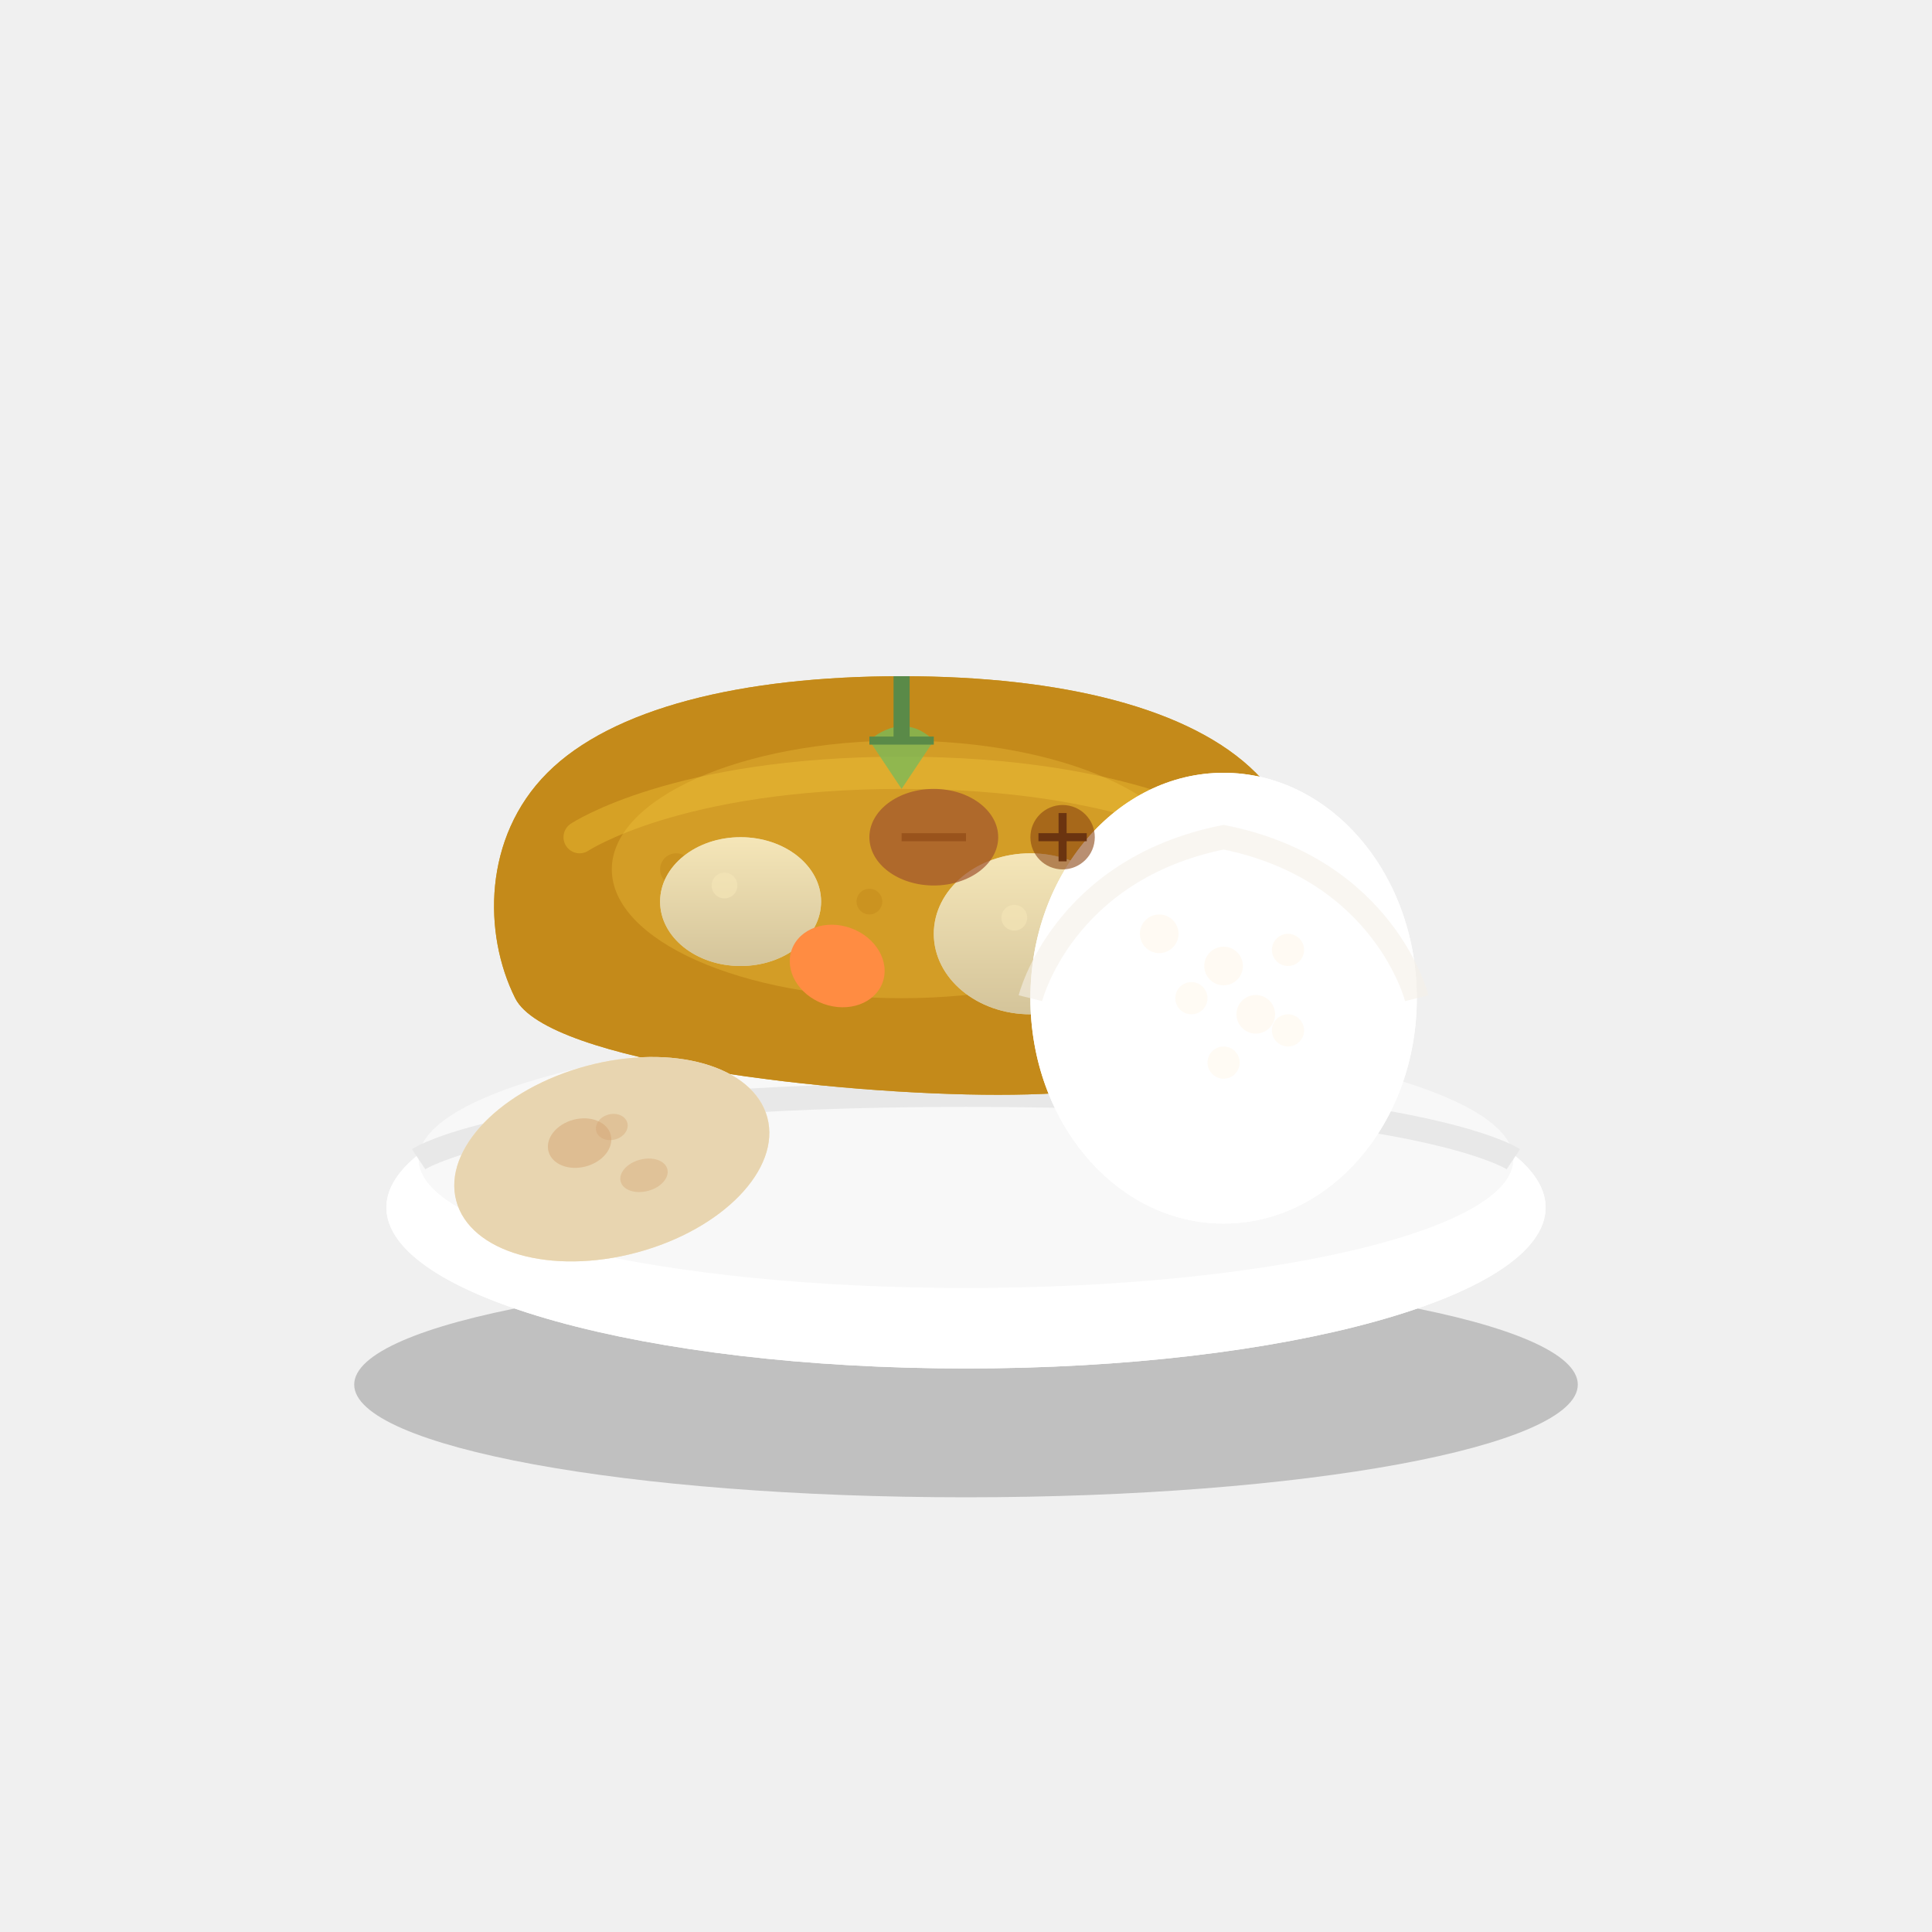
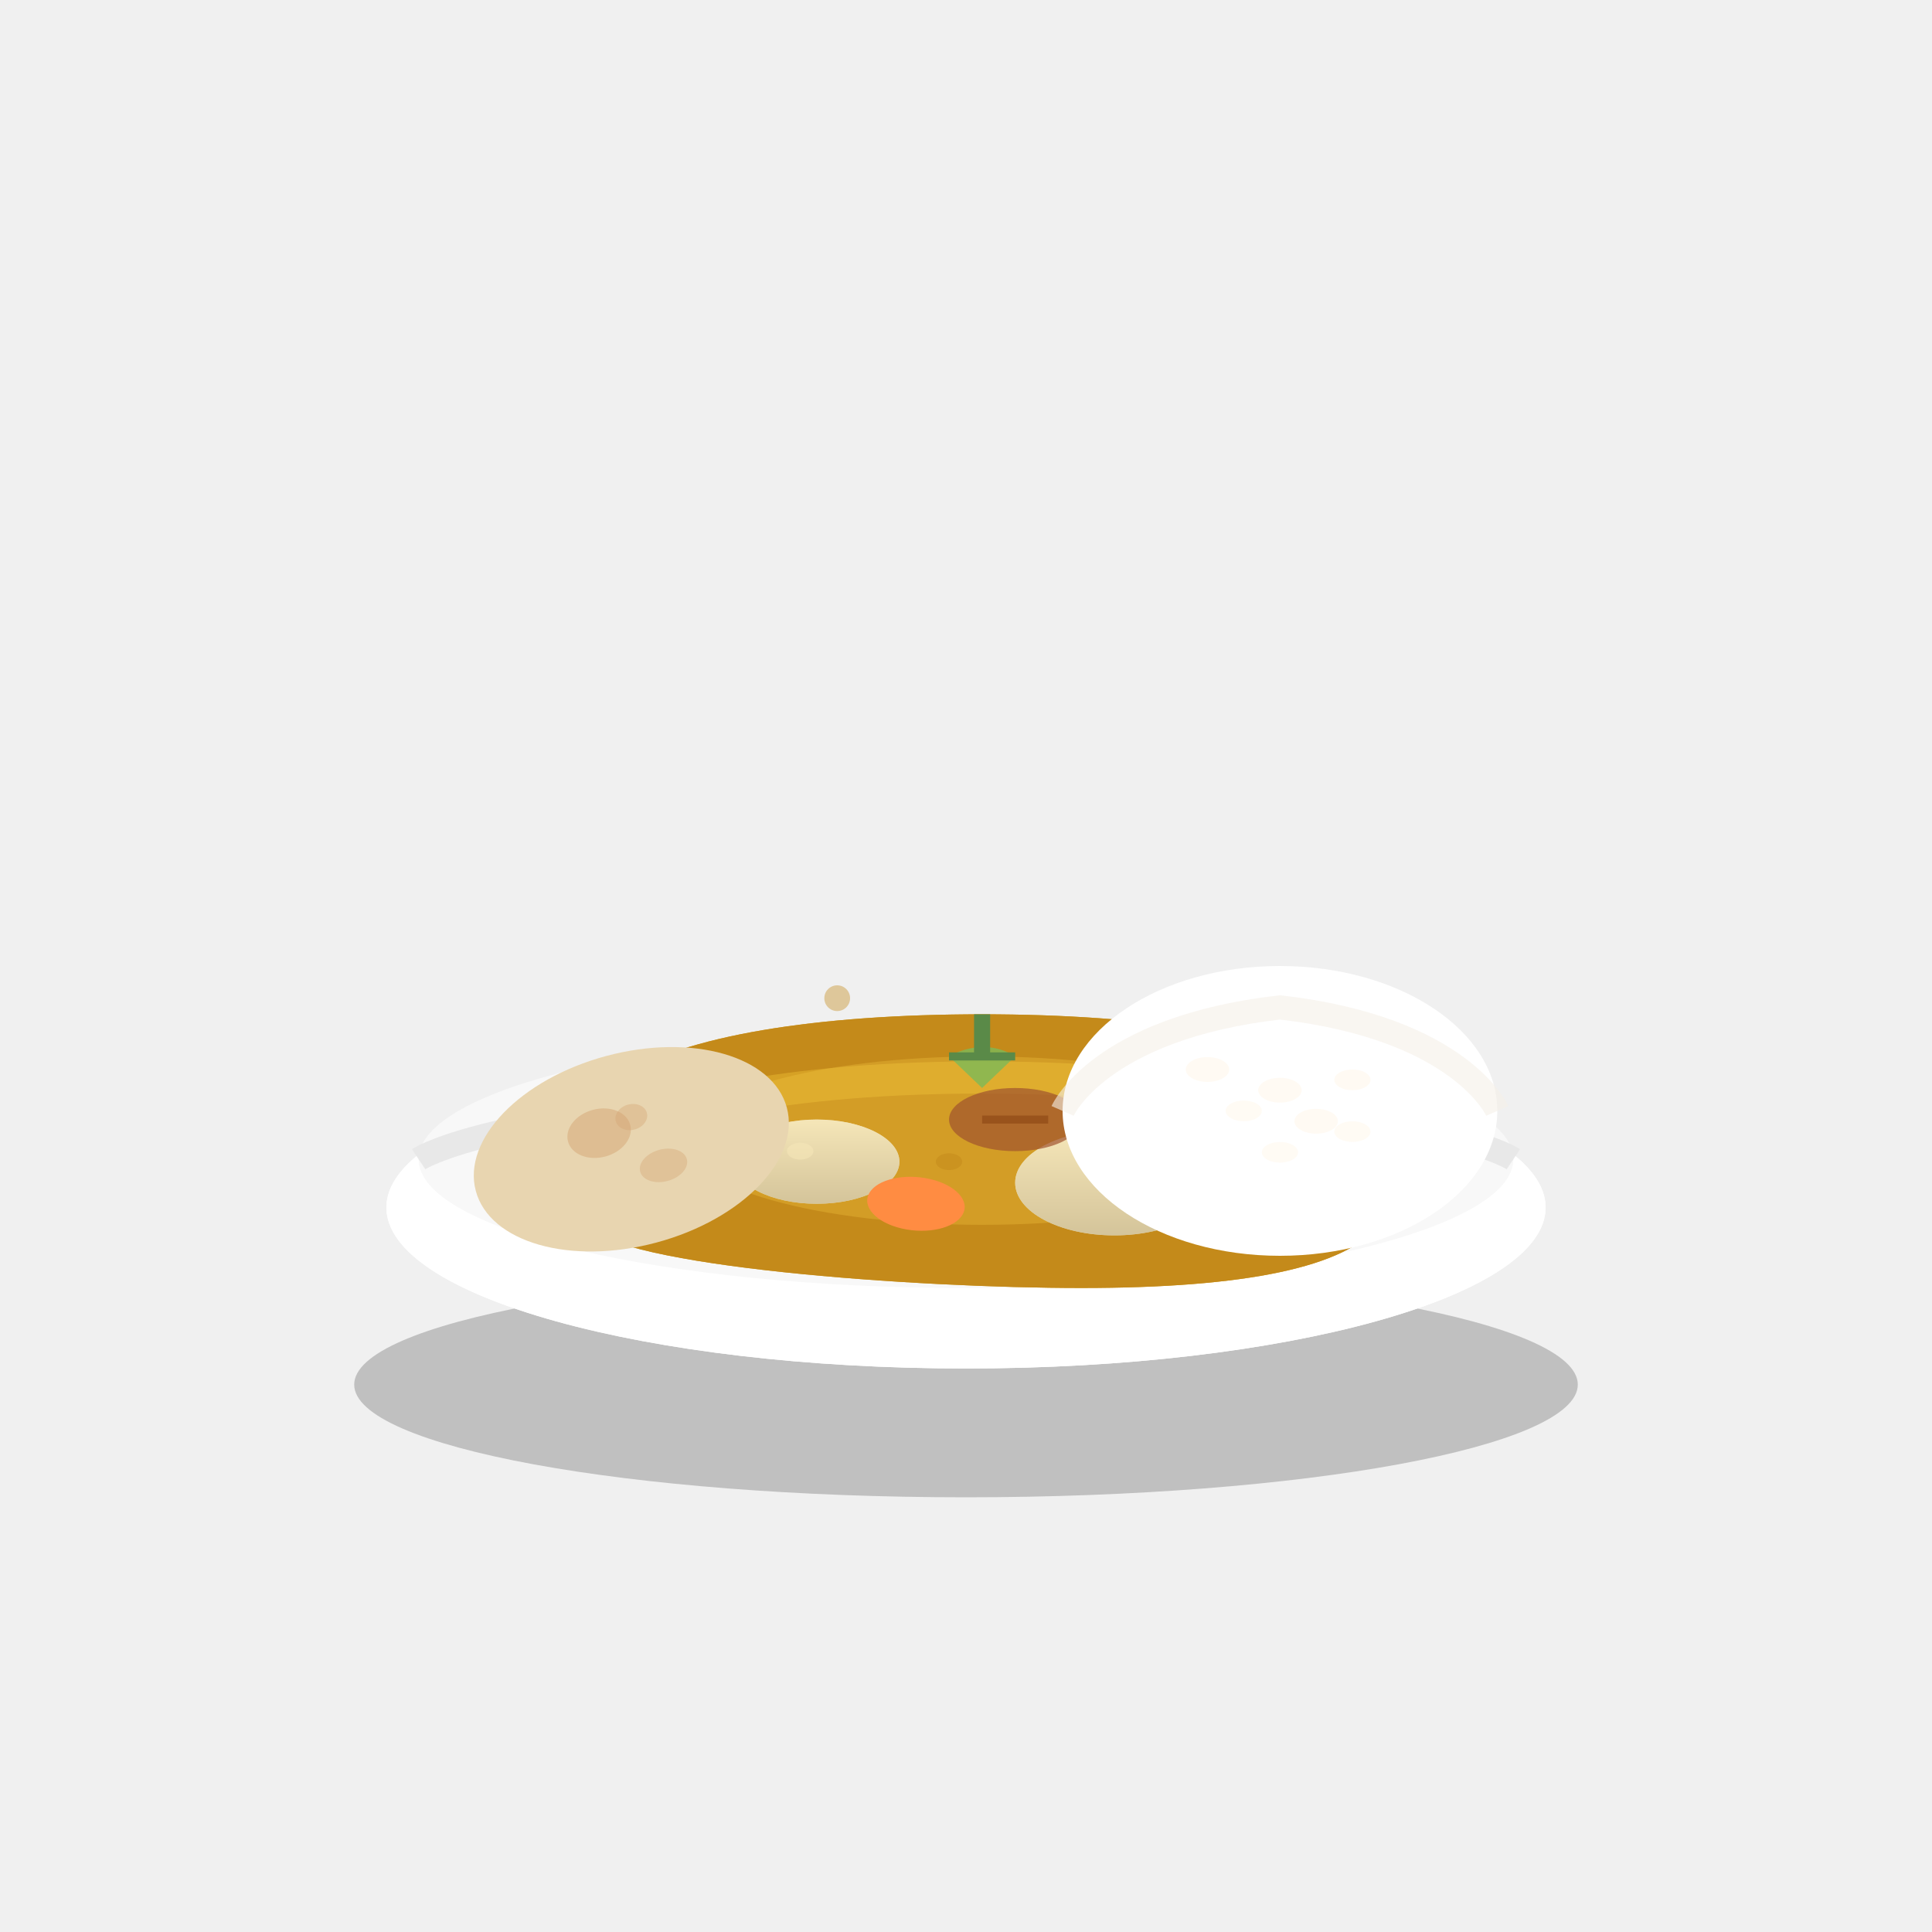
<svg xmlns="http://www.w3.org/2000/svg" width="120" height="120" viewBox="0 0 120 120" fill="none">
-   <ellipse cx="60" cy="86" rx="38" ry="7" fill="#000000" opacity="0.2" />
-   <ellipse cx="60" cy="75" rx="36" ry="10" fill="#FFFFFF" />
-   <ellipse cx="60" cy="75" rx="36" ry="10" fill="url(#plate-gradient)" />
-   <ellipse cx="60" cy="72" rx="34" ry="8" fill="#F8F8F8" />
+   <path opacity="0.2" d="M60 93C80.987 93 98 89.866 98 86C98 82.134 80.987 79 60 79C39.013 79 22 82.134 22 86C22 89.866 39.013 93 60 93Z" fill="black" />
+   <path d="M60 85C79.882 85 96 80.523 96 75C96 69.477 79.882 65 60 65C40.118 65 24 69.477 24 75C24 80.523 40.118 85 60 85Z" fill="white" />
+   <path d="M60 85C79.882 85 96 80.523 96 75C96 69.477 79.882 65 60 65C40.118 65 24 69.477 24 75C24 80.523 40.118 85 60 85Z" fill="url(#paint0_linear_17_208)" />
+   <path d="M60 80C78.778 80 94 76.418 94 72C94 67.582 78.778 64 60 64C41.222 64 26 67.582 26 72C26 76.418 41.222 80 60 80Z" fill="#F8F8F8" />
  <path d="M26 72C26 72 32 68 60 68C88 68 94 72 94 72" stroke="#E8E8E8" stroke-width="1.5" />
-   <path d="M32 62C30 58 30 52 34 48C38 44 46 42 56 42C66 42 74 44 78 48C82 52 82 58 80 62C78 66 72 68 62 68C52 68 34 66 32 62Z" fill="#D4A024" />
-   <path d="M32 62C30 58 30 52 34 48C38 44 46 42 56 42C66 42 74 44 78 48C82 52 82 58 80 62C78 66 72 68 62 68C52 68 34 66 32 62Z" fill="url(#curry-gradient)" />
-   <path d="M36 52C36 52 42 48 56 48C70 48 76 52 76 52" stroke="#E8B830" stroke-width="2" opacity="0.5" stroke-linecap="round" />
-   <ellipse cx="56" cy="54" rx="18" ry="8" fill="#F5C842" opacity="0.3" />
-   <circle cx="42" cy="54" r="1" fill="#C48A1A" opacity="0.6" />
-   <circle cx="48" cy="58" r="1.2" fill="#C48A1A" opacity="0.6" />
-   <circle cx="54" cy="56" r="0.8" fill="#C48A1A" opacity="0.5" />
-   <circle cx="62" cy="58" r="1" fill="#C48A1A" opacity="0.6" />
-   <circle cx="68" cy="55" r="1.2" fill="#C48A1A" opacity="0.5" />
-   <circle cx="52" cy="62" r="0.8" fill="#C48A1A" opacity="0.4" />
-   <ellipse cx="46" cy="56" rx="5" ry="4" fill="#E8D5A0" />
-   <ellipse cx="46" cy="56" rx="5" ry="4" fill="url(#potato-gradient)" />
-   <circle cx="45" cy="55" r="0.8" fill="#F5E6B8" opacity="0.6" />
-   <ellipse cx="64" cy="58" rx="6" ry="5" fill="#E8D5A0" />
-   <ellipse cx="64" cy="58" rx="6" ry="5" fill="url(#potato-gradient)" />
-   <circle cx="63" cy="57" r="0.8" fill="#F5E6B8" opacity="0.6" />
-   <ellipse cx="52" cy="60" rx="3" ry="2.5" fill="#FF8C42" transform="rotate(20 52 60)" />
-   <ellipse cx="70" cy="60" rx="3" ry="2.5" fill="#FF8C42" transform="rotate(-15 70 60)" />
-   <ellipse cx="58" cy="52" rx="4" ry="3" fill="#A0522D" opacity="0.7" />
-   <path d="M56 52L60 52" stroke="#8B4513" stroke-width="0.5" opacity="0.6" />
-   <ellipse cx="76" cy="62" rx="12" ry="14" fill="#FFFFFF" />
-   <ellipse cx="76" cy="62" rx="12" ry="14" fill="url(#rice-gradient)" />
-   <circle cx="72" cy="58" r="1.2" fill="#FFF9F0" opacity="0.8" />
-   <circle cx="76" cy="60" r="1.2" fill="#FFF9F0" opacity="0.8" />
-   <circle cx="80" cy="59" r="1" fill="#FFF9F0" opacity="0.8" />
-   <circle cx="74" cy="62" r="1" fill="#FFF9F0" opacity="0.7" />
-   <circle cx="78" cy="63" r="1.2" fill="#FFF9F0" opacity="0.8" />
-   <circle cx="76" cy="66" r="1" fill="#FFF9F0" opacity="0.7" />
-   <circle cx="80" cy="64" r="1" fill="#FFF9F0" opacity="0.7" />
-   <path d="M64 62C64 62 66 54 76 52C86 54 88 62 88 62" stroke="#F5F0E8" stroke-width="1.5" opacity="0.6" />
-   <ellipse cx="38" cy="72" rx="10" ry="6" fill="#F5E6C8" transform="rotate(-15 38 72)" />
-   <ellipse cx="38" cy="72" rx="10" ry="6" fill="url(#naan-gradient)" transform="rotate(-15 38 72)" />
-   <ellipse cx="36" cy="71" rx="2" ry="1.5" fill="#D4A574" opacity="0.5" transform="rotate(-15 36 71)" />
-   <ellipse cx="40" cy="73" rx="1.5" ry="1" fill="#D4A574" opacity="0.4" transform="rotate(-15 40 73)" />
-   <ellipse cx="38" cy="70" rx="1" ry="0.8" fill="#D4A574" opacity="0.4" transform="rotate(-15 38 70)" />
-   <path d="M54 46C54 46 56 44 58 46L56 49Z" fill="#7CB958" opacity="0.8" />
-   <path d="M54 46L58 46" stroke="#5A8A48" stroke-width="0.5" />
-   <line x1="56" y1="46" x2="56" y2="42" stroke="#5A8A48" stroke-width="1" />
-   <circle cx="66" cy="52" r="2" fill="#8B4513" opacity="0.6" />
-   <line x1="64.5" y1="52" x2="67.5" y2="52" stroke="#6B3410" stroke-width="0.5" />
-   <line x1="66" y1="50.5" x2="66" y2="53.5" stroke="#6B3410" stroke-width="0.5" />
+   <path opacity="0.4" d="M52 62.8C52.442 62.8 52.8 62.442 52.8 62C52.8 61.558 52.442 61.2 52 61.2C51.558 61.2 51.2 61.558 51.2 62C51.2 62.442 51.558 62.8 52 62.8Z" fill="#C48A1A" />
+   <path d="M36.349 76.077C34.295 73.462 34.295 69.538 38.404 66.923C42.512 64.308 50.729 63 61 63C71.271 63 79.488 64.308 83.597 66.923C87.705 69.538 87.705 73.462 85.651 76.077C83.597 78.692 77.434 80 67.163 80C56.892 80 38.404 78.692 36.349 76.077Z" fill="#D4A024" />
+   <path d="M36.349 76.077C34.295 73.462 34.295 69.538 38.404 66.923C42.512 64.308 50.729 63 61 63C71.271 63 79.488 64.308 83.597 66.923C87.705 69.538 87.705 73.462 85.651 76.077C83.597 78.692 77.434 80 67.163 80C56.892 80 38.404 78.692 36.349 76.077Z" fill="url(#paint1_radial_17_208)" />
+   <path opacity="0.5" d="M40.458 69.538C40.458 69.538 46.62 66.923 61 66.923C75.38 66.923 81.542 69.538 81.542 69.538" stroke="#E8B830" stroke-width="2" stroke-linecap="round" />
+   <path opacity="0.3" d="M61 76.077C71.211 76.077 79.488 73.735 79.488 70.846C79.488 67.957 71.211 65.615 61 65.615C50.789 65.615 42.512 67.957 42.512 70.846C42.512 73.735 50.789 76.077 61 76.077Z" fill="#F5C842" />
+   <path opacity="0.6" d="M46.62 71.5C47.188 71.5 47.648 71.207 47.648 70.846C47.648 70.485 47.188 70.192 46.62 70.192C46.053 70.192 45.593 70.485 45.593 70.846C45.593 71.207 46.053 71.5 46.62 71.5Z" fill="#C48A1A" />
+   <path opacity="0.6" d="M52.783 74.246C53.464 74.246 54.016 73.895 54.016 73.462C54.016 73.028 53.464 72.677 52.783 72.677C52.102 72.677 51.551 73.028 51.551 73.462C51.551 73.895 52.102 74.246 52.783 74.246Z" fill="#C48A1A" />
+   <path opacity="0.5" d="M58.946 72.677C59.4 72.677 59.767 72.443 59.767 72.154C59.767 71.865 59.4 71.631 58.946 71.631C58.492 71.631 58.124 71.865 58.124 72.154C58.124 72.443 58.492 72.677 58.946 72.677Z" fill="#C48A1A" />
+   <path opacity="0.6" d="M67.163 74.115C67.73 74.115 68.19 73.823 68.19 73.462C68.19 73.1 67.73 72.808 67.163 72.808C66.596 72.808 66.136 73.1 66.136 73.462C66.136 73.823 66.596 74.115 67.163 74.115Z" fill="#C48A1A" />
+   <path opacity="0.5" d="M73.325 72.285C74.006 72.285 74.558 71.933 74.558 71.5C74.558 71.067 74.006 70.716 73.325 70.716C72.645 70.716 72.093 71.067 72.093 71.5C72.093 71.933 72.645 72.285 73.325 72.285Z" fill="#C48A1A" />
+   <path d="M50.729 74.769C53.565 74.769 55.864 73.598 55.864 72.154C55.864 70.709 53.565 69.538 50.729 69.538C47.893 69.538 45.593 70.709 45.593 72.154C45.593 73.598 47.893 74.769 50.729 74.769Z" fill="#E8D5A0" />
+   <path d="M50.729 74.769C53.565 74.769 55.864 73.598 55.864 72.154C55.864 70.709 53.565 69.538 50.729 69.538C47.893 69.538 45.593 70.709 45.593 72.154C45.593 73.598 47.893 74.769 50.729 74.769Z" fill="url(#paint2_linear_17_208)" />
+   <path opacity="0.6" d="M49.702 72.023C50.156 72.023 50.523 71.789 50.523 71.5C50.523 71.211 50.156 70.977 49.702 70.977C49.248 70.977 48.88 71.211 48.88 71.5C48.88 71.789 49.248 72.023 49.702 72.023Z" fill="#F5E6B8" />
+   <path d="M69.217 76.731C72.62 76.731 75.379 75.267 75.379 73.462C75.379 71.656 72.62 70.192 69.217 70.192C65.813 70.192 63.054 71.656 63.054 73.462C63.054 75.267 65.813 76.731 69.217 76.731Z" fill="#E8D5A0" />
+   <path d="M69.217 76.731C72.62 76.731 75.379 75.267 75.379 73.462C75.379 71.656 72.62 70.192 69.217 70.192C65.813 70.192 63.054 71.656 63.054 73.462C63.054 75.267 65.813 76.731 69.217 76.731Z" fill="url(#paint3_linear_17_208)" />
+   <path opacity="0.6" d="M68.19 73.331C68.644 73.331 69.011 73.097 69.011 72.808C69.011 72.519 68.644 72.284 68.19 72.284C67.736 72.284 67.368 72.519 67.368 72.808C67.368 73.097 67.736 73.331 68.19 73.331Z" fill="#F5E6B8" />
+   <path d="M56.013 76.305C57.613 76.676 59.302 76.288 59.787 75.44C60.272 74.592 59.369 73.604 57.77 73.233C56.171 72.863 54.481 73.25 53.996 74.098C53.511 74.947 54.414 75.935 56.013 76.305Z" fill="#FF8C42" />
+   <path d="M76.044 76.348C77.688 76.068 78.723 75.134 78.356 74.261C77.989 73.389 76.359 72.91 74.715 73.19C73.071 73.471 72.036 74.405 72.403 75.277C72.77 76.149 74.4 76.629 76.044 76.348Z" fill="#FF8C42" />
+   <path opacity="0.7" d="M63.054 71.5C65.323 71.5 67.163 70.622 67.163 69.538C67.163 68.455 65.323 67.577 63.054 67.577C60.785 67.577 58.946 68.455 58.946 69.538C58.946 70.622 60.785 71.5 63.054 71.5Z" fill="#A0522D" />
+   <path opacity="0.6" d="M61 69.538H65.108" stroke="#8B4513" stroke-width="0.5" />
+   <path opacity="0.8" d="M58.946 65.615C58.946 65.615 61 64.308 63.054 65.615L61 67.577L58.946 65.615Z" fill="#7CB958" />
+   <path d="M58.946 65.615H63.054" stroke="#5A8A48" stroke-width="0.5" />
+   <path d="M61 65.615V63" stroke="#5A8A48" />
+   <path opacity="0.6" d="M71.271 70.846C72.406 70.846 73.325 70.261 73.325 69.538C73.325 68.816 72.406 68.231 71.271 68.231C70.137 68.231 69.217 68.816 69.217 69.538C69.217 70.261 70.137 70.846 71.271 70.846Z" fill="#8B4513" />
+   <path d="M69.731 69.538H72.812" stroke="#6B3410" stroke-width="0.5" />
+   <path d="M71.271 68.558V70.519" stroke="#6B3410" stroke-width="0.5" />
+   <path d="M40.765 77.179C46.1 75.75 49.729 71.996 48.871 68.796C48.014 65.595 42.994 64.159 37.659 65.588C32.325 67.018 28.695 70.771 29.553 73.972C30.411 77.173 35.43 78.609 40.765 77.179Z" fill="url(#paint4_radial_17_208)" />
+   <path opacity="0.5" d="M37.6 71.833C38.667 71.547 39.358 70.666 39.144 69.866C38.93 69.066 37.891 68.649 36.824 68.935C35.757 69.221 35.066 70.101 35.28 70.901C35.495 71.702 36.533 72.118 37.6 71.833Z" fill="#D4A574" />
+   <path opacity="0.4" d="M41.471 73.35C42.271 73.135 42.804 72.529 42.661 71.996C42.518 71.462 41.754 71.204 40.953 71.418C40.153 71.632 39.62 72.239 39.763 72.772C39.906 73.305 40.671 73.564 41.471 73.35Z" fill="#D4A574" />
+   <path opacity="0.4" d="M39.419 70.156C39.953 70.014 40.292 69.552 40.178 69.125C40.064 68.698 39.539 68.468 39.005 68.611C38.472 68.754 38.132 69.216 38.246 69.643C38.361 70.069 38.886 70.299 39.419 70.156Z" fill="#D4A574" />
+   <path d="M79.5 78C86.956 78 93 73.971 93 69C93 64.029 86.956 60 79.5 60C72.044 60 66 64.029 66 69C66 73.971 72.044 78 79.5 78Z" fill="url(#paint5_linear_17_208)" />
+   <path opacity="0.8" d="M75 67.2C75.746 67.2 76.35 66.855 76.35 66.429C76.35 66.003 75.746 65.657 75 65.657C74.255 65.657 73.65 66.003 73.65 66.429C73.65 66.855 74.255 67.2 75 67.2Z" fill="#FFF9F0" />
+   <path opacity="0.8" d="M79.5 68.486C80.246 68.486 80.85 68.14 80.85 67.714C80.85 67.288 80.246 66.943 79.5 66.943C78.754 66.943 78.15 67.288 78.15 67.714C78.15 68.14 78.754 68.486 79.5 68.486Z" fill="#FFF9F0" />
+   <path opacity="0.8" d="M84 67.714C84.621 67.714 85.125 67.427 85.125 67.071C85.125 66.716 84.621 66.429 84 66.429C83.379 66.429 82.875 66.716 82.875 67.071C82.875 67.427 83.379 67.714 84 67.714Z" fill="#FFF9F0" />
+   <path opacity="0.7" d="M77.25 69.643C77.871 69.643 78.375 69.355 78.375 69C78.375 68.645 77.871 68.357 77.25 68.357C76.629 68.357 76.125 68.645 76.125 69C76.125 69.355 76.629 69.643 77.25 69.643Z" fill="#FFF9F0" />
+   <path opacity="0.8" d="M81.75 70.414C82.496 70.414 83.1 70.069 83.1 69.643C83.1 69.217 82.496 68.871 81.75 68.871C81.005 68.871 80.4 69.217 80.4 69.643C80.4 70.069 81.005 70.414 81.75 70.414Z" fill="#FFF9F0" />
+   <path opacity="0.7" d="M79.5 72.214C80.121 72.214 80.625 71.927 80.625 71.571C80.625 71.216 80.121 70.929 79.5 70.929C78.879 70.929 78.375 71.216 78.375 71.571C78.375 71.927 78.879 72.214 79.5 72.214Z" fill="#FFF9F0" />
+   <path opacity="0.7" d="M84 70.928C84.621 70.928 85.125 70.641 85.125 70.286C85.125 69.931 84.621 69.643 84 69.643C83.379 69.643 82.875 69.931 82.875 70.286C82.875 70.641 83.379 70.928 84 70.928Z" fill="#FFF9F0" />
+   <path opacity="0.6" d="M66 69C66 69 68.25 63.857 79.5 62.571C90.75 63.857 93 69 93 69" stroke="#F5F0E8" stroke-width="1.5" />
  <defs>
-     <linearGradient id="plate-gradient" x1="60" y1="65" x2="60" y2="85">
-       <stop offset="0%" stop-color="#FFFFFF" />
-       <stop offset="100%" stop-color="#E0E0E0" />
+     <linearGradient id="paint0_linear_17_208" x1="4344" y1="1365" x2="4344" y2="1765" gradientUnits="userSpaceOnUse">
+       <stop stop-color="white" />
+       <stop offset="1" stop-color="#E0E0E0" />
    </linearGradient>
-     <radialGradient id="curry-gradient" cx="56" cy="52">
-       <stop offset="0%" stop-color="#E8B830" />
-       <stop offset="50%" stop-color="#D4A024" />
-       <stop offset="100%" stop-color="#C48A1A" />
+     <radialGradient id="paint1_radial_17_208" cx="0" cy="0" r="1" gradientUnits="userSpaceOnUse" gradientTransform="translate(2947 947) scale(26 8.5)">
+       <stop stop-color="#E8B830" />
+       <stop offset="0.5" stop-color="#D4A024" />
+       <stop offset="1" stop-color="#C48A1A" />
    </radialGradient>
-     <linearGradient id="potato-gradient" x1="0" y1="0" x2="0" y2="1">
-       <stop offset="0%" stop-color="#F5E6B8" />
-       <stop offset="100%" stop-color="#D4C49A" />
+     <linearGradient id="paint2_linear_17_208" x1="45.593" y1="69.538" x2="45.593" y2="74.769" gradientUnits="userSpaceOnUse">
+       <stop stop-color="#F5E6B8" />
+       <stop offset="1" stop-color="#D4C49A" />
    </linearGradient>
-     <linearGradient id="rice-gradient" x1="76" y1="48" x2="76" y2="76">
-       <stop offset="0%" stop-color="#FFFFFF" />
-       <stop offset="50%" stop-color="#FFF9F0" />
-       <stop offset="100%" stop-color="#F5EBD8" />
+     <linearGradient id="paint3_linear_17_208" x1="63.054" y1="70.192" x2="63.054" y2="76.731" gradientUnits="userSpaceOnUse">
+       <stop stop-color="#F5E6B8" />
+       <stop offset="1" stop-color="#D4C49A" />
    </linearGradient>
-     <radialGradient id="naan-gradient" cx="38" cy="72">
-       <stop offset="0%" stop-color="#FFFFFF" />
-       <stop offset="60%" stop-color="#F5E6C8" />
-       <stop offset="100%" stop-color="#E8D5B0" />
+     <radialGradient id="paint4_radial_17_208" cx="0" cy="0" r="1" gradientUnits="userSpaceOnUse" gradientTransform="translate(985.723 706.034) rotate(-15) scale(10 6)">
+       <stop stop-color="white" />
+       <stop offset="0.6" stop-color="#F5E6C8" />
+       <stop offset="1" stop-color="#E8D5B0" />
    </radialGradient>
+     <linearGradient id="paint5_linear_17_208" x1="2118" y1="924" x2="2118" y2="1428" gradientUnits="userSpaceOnUse">
+       <stop stop-color="white" />
+       <stop offset="0.5" stop-color="#FFF9F0" />
+       <stop offset="1" stop-color="#F5EBD8" />
+     </linearGradient>
  </defs>
</svg>
